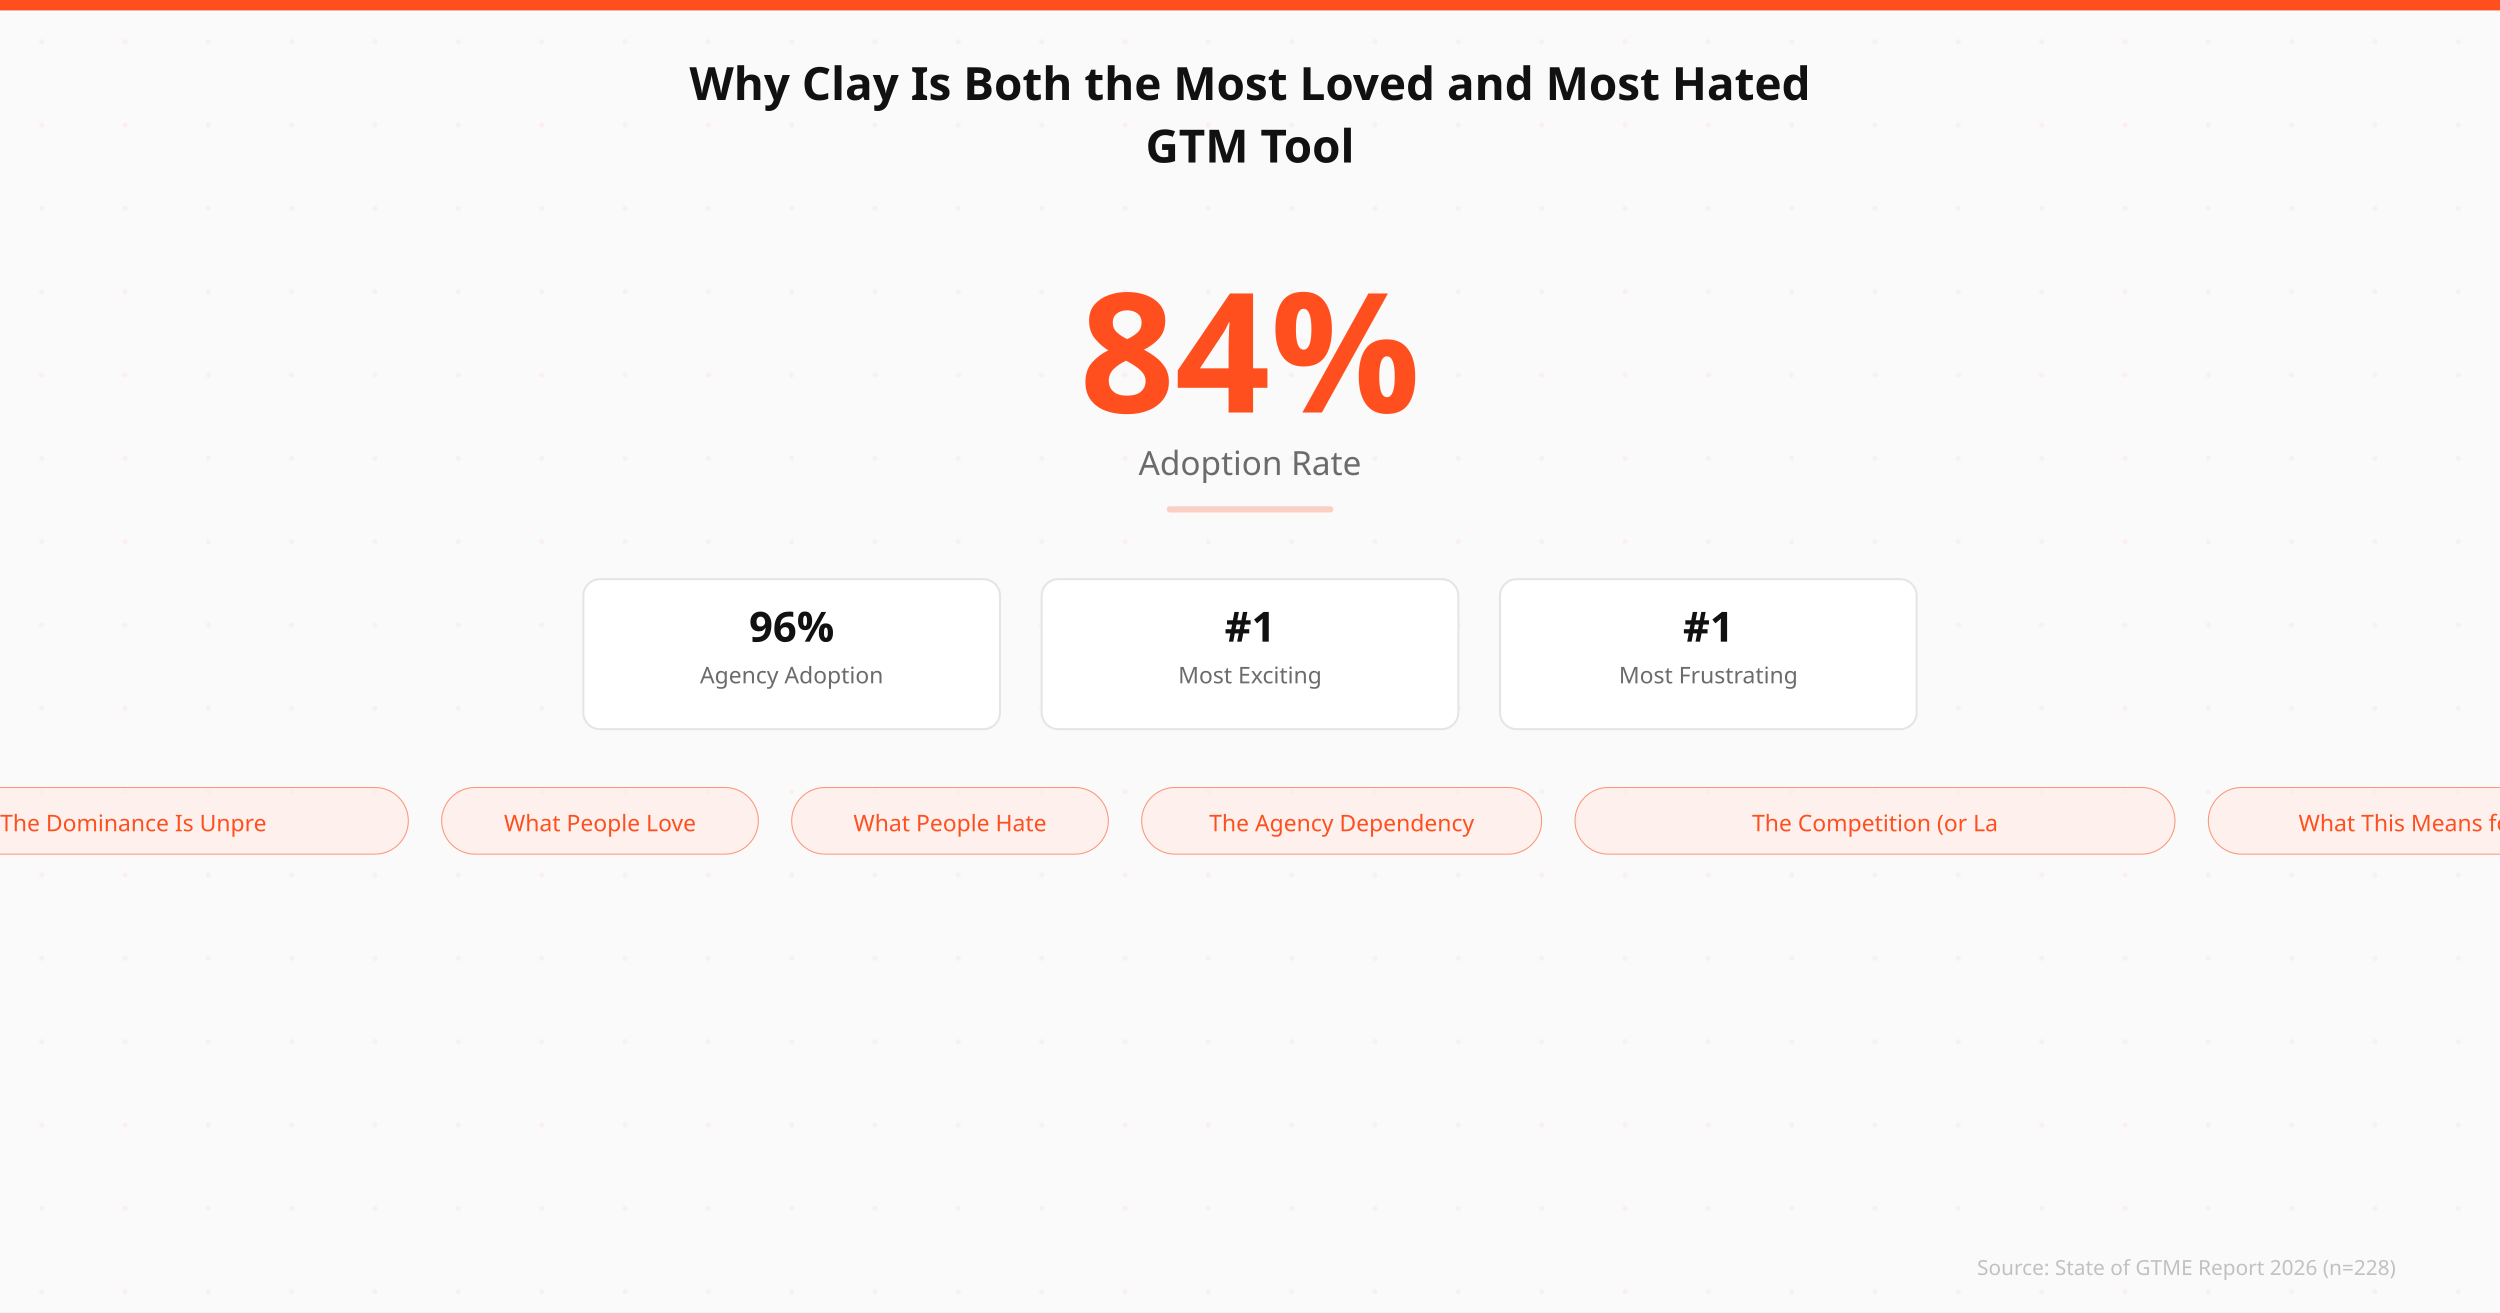
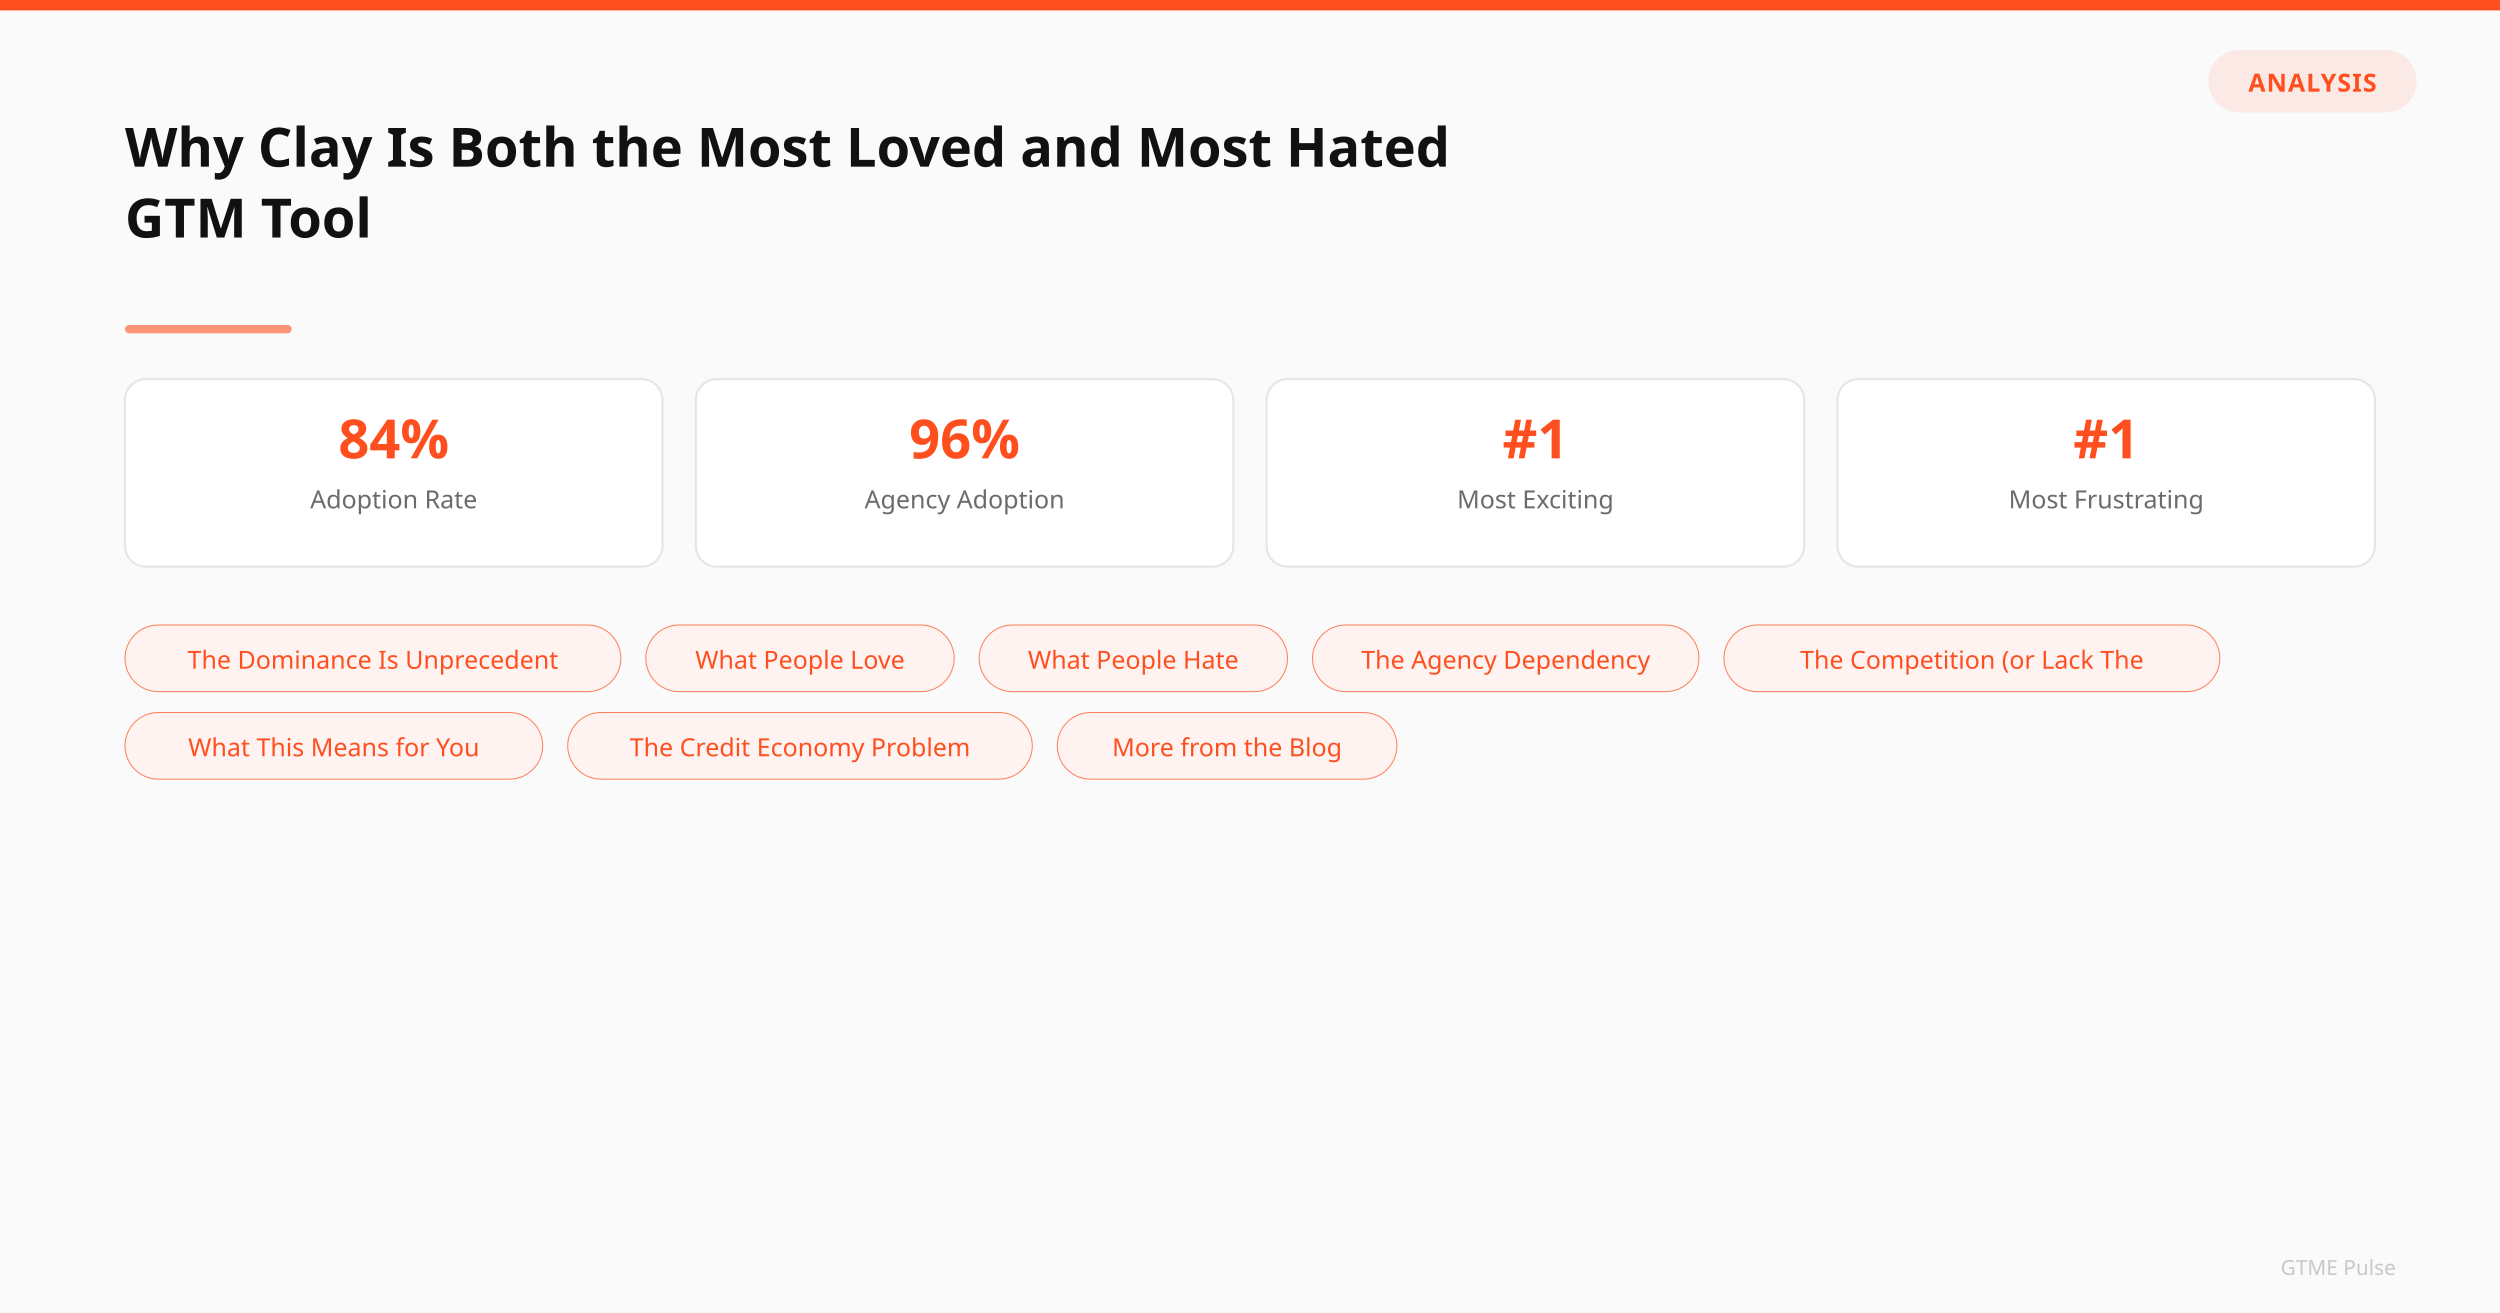
<svg xmlns="http://www.w3.org/2000/svg" viewBox="0 0 1200 630" width="1200" height="630">
-   <defs>
-     <pattern id="dots" x="0" y="0" width="40" height="40" patternUnits="userSpaceOnUse">
-       <circle cx="20" cy="20" r="1.2" fill="#FF4F1F" opacity="0.06" />
-     </pattern>
-   </defs>
  <rect width="1200" height="630" fill="#FAFAFA" />
-   <rect width="1200" height="630" fill="url(#dots)" />
  <rect x="0" y="0" width="1200" height="5" fill="#FF4F1F" />
-   <text x="600" y="48" text-anchor="middle" font-family="Sora, sans-serif" font-size="22" font-weight="700" fill="#111111">Why Clay Is Both the Most Loved and Most Hated</text>
-   <text x="600" y="78" text-anchor="middle" font-family="Sora, sans-serif" font-size="22" font-weight="700" fill="#111111">GTM Tool</text>
-   <text x="600" y="198" text-anchor="middle" font-family="Sora, sans-serif" font-size="80" font-weight="700" fill="#FF4F1F">84%</text>
-   <text x="600" y="228" text-anchor="middle" font-family="Plus Jakarta Sans, sans-serif" font-size="16" fill="#6B6B6B">Adoption Rate</text>
-   <rect x="560" y="243" width="80" height="3" rx="1.5" fill="#FF4F1F" opacity="0.25" />
-   <rect x="280.0" y="278" width="200" height="72" rx="8" fill="white" stroke="#E5E5E5" stroke-width="1" />
-   <text x="380.0" y="308" text-anchor="middle" font-family="Sora, sans-serif" font-size="20" font-weight="700" fill="#111111">96%</text>
-   <text x="380.0" y="328" text-anchor="middle" font-family="Plus Jakarta Sans, sans-serif" font-size="11" fill="#6B6B6B">Agency Adoption</text>
-   <rect x="500.0" y="278" width="200" height="72" rx="8" fill="white" stroke="#E5E5E5" stroke-width="1" />
-   <text x="600.0" y="308" text-anchor="middle" font-family="Sora, sans-serif" font-size="20" font-weight="700" fill="#111111">#1</text>
-   <text x="600.0" y="328" text-anchor="middle" font-family="Plus Jakarta Sans, sans-serif" font-size="11" fill="#6B6B6B">Most Exciting</text>
-   <rect x="720.0" y="278" width="200" height="72" rx="8" fill="white" stroke="#E5E5E5" stroke-width="1" />
-   <text x="820.0" y="308" text-anchor="middle" font-family="Sora, sans-serif" font-size="20" font-weight="700" fill="#111111">#1</text>
-   <text x="820.0" y="328" text-anchor="middle" font-family="Plus Jakarta Sans, sans-serif" font-size="11" fill="#6B6B6B">Most Frustrating</text>
-   <rect x="-68.0" y="378" width="264" height="32" rx="16" fill="#ffe9e4" stroke="#FF4F1F" stroke-width="0.5" opacity="0.6" />
-   <text x="64.0" y="399" text-anchor="middle" font-family="Plus Jakarta Sans, sans-serif" font-size="11" font-weight="500" fill="#FF4F1F">The Dominance Is Unpre</text>
-   <rect x="212.0" y="378" width="152" height="32" rx="16" fill="#ffe9e4" stroke="#FF4F1F" stroke-width="0.5" opacity="0.6" />
-   <text x="288.0" y="399" text-anchor="middle" font-family="Plus Jakarta Sans, sans-serif" font-size="11" font-weight="500" fill="#FF4F1F">What People Love</text>
-   <rect x="380.0" y="378" width="152" height="32" rx="16" fill="#ffe9e4" stroke="#FF4F1F" stroke-width="0.5" opacity="0.6" />
-   <text x="456.0" y="399" text-anchor="middle" font-family="Plus Jakarta Sans, sans-serif" font-size="11" font-weight="500" fill="#FF4F1F">What People Hate</text>
-   <rect x="548.0" y="378" width="192" height="32" rx="16" fill="#ffe9e4" stroke="#FF4F1F" stroke-width="0.5" opacity="0.6" />
-   <text x="644.0" y="399" text-anchor="middle" font-family="Plus Jakarta Sans, sans-serif" font-size="11" font-weight="500" fill="#FF4F1F">The Agency Dependency</text>
-   <rect x="756.0" y="378" width="288" height="32" rx="16" fill="#ffe9e4" stroke="#FF4F1F" stroke-width="0.5" opacity="0.6" />
-   <text x="900.0" y="399" text-anchor="middle" font-family="Plus Jakarta Sans, sans-serif" font-size="11" font-weight="500" fill="#FF4F1F">The Competition (or La</text>
-   <rect x="1060.0" y="378" width="208" height="32" rx="16" fill="#ffe9e4" stroke="#FF4F1F" stroke-width="0.5" opacity="0.6" />
-   <text x="1164.0" y="399" text-anchor="middle" font-family="Plus Jakarta Sans, sans-serif" font-size="11" font-weight="500" fill="#FF4F1F">What This Means for Yo</text>
-   <text x="1150" y="612" text-anchor="end" font-family="Plus Jakarta Sans, sans-serif" font-size="10" fill="#6B6B6B" opacity="0.4">Source: State of GTME Report 2026 (n=228)</text>
+   <rect x="1060" y="24" width="100" height="30" rx="15" fill="#FF4F1F" opacity="0.1" />
+   <text x="1110.0" y="44" text-anchor="middle" font-family="Plus Jakarta Sans, sans-serif" font-size="12" font-weight="600" fill="#FF4F1F" letter-spacing="0.5">ANALYSIS</text>
+   <text x="60" y="80" font-family="Sora, sans-serif" font-size="26" font-weight="700" fill="#111111">Why Clay Is Both the Most Loved and Most Hated</text>
+   <text x="60" y="114" font-family="Sora, sans-serif" font-size="26" font-weight="700" fill="#111111">GTM Tool</text>
+   <rect x="60" y="156" width="80" height="4" rx="2" fill="#FF4F1F" opacity="0.6" />
+   <rect x="60.0" y="182" width="258.0" height="90" rx="10" fill="white" stroke="#E5E5E5" stroke-width="1" />
+   <text x="189.0" y="220" text-anchor="middle" font-family="Sora, sans-serif" font-size="26" font-weight="700" fill="#FF4F1F">84%</text>
+   <text x="189.0" y="244" text-anchor="middle" font-family="Plus Jakarta Sans, sans-serif" font-size="12" fill="#6B6B6B">Adoption Rate</text>
+   <rect x="334.0" y="182" width="258.0" height="90" rx="10" fill="white" stroke="#E5E5E5" stroke-width="1" />
+   <text x="463.0" y="220" text-anchor="middle" font-family="Sora, sans-serif" font-size="26" font-weight="700" fill="#FF4F1F">96%</text>
+   <text x="463.0" y="244" text-anchor="middle" font-family="Plus Jakarta Sans, sans-serif" font-size="12" fill="#6B6B6B">Agency Adoption</text>
+   <rect x="608.0" y="182" width="258.0" height="90" rx="10" fill="white" stroke="#E5E5E5" stroke-width="1" />
+   <text x="737.0" y="220" text-anchor="middle" font-family="Sora, sans-serif" font-size="26" font-weight="700" fill="#FF4F1F">#1</text>
+   <text x="737.0" y="244" text-anchor="middle" font-family="Plus Jakarta Sans, sans-serif" font-size="12" fill="#6B6B6B">Most Exciting</text>
+   <rect x="882.0" y="182" width="258.0" height="90" rx="10" fill="white" stroke="#E5E5E5" stroke-width="1" />
+   <text x="1011.0" y="220" text-anchor="middle" font-family="Sora, sans-serif" font-size="26" font-weight="700" fill="#FF4F1F">#1</text>
+   <text x="1011.0" y="244" text-anchor="middle" font-family="Plus Jakarta Sans, sans-serif" font-size="12" fill="#6B6B6B">Most Frustrating</text>
+   <rect x="60" y="300" width="238.0" height="32" rx="16" fill="#fff0ed" stroke="#FF4F1F" stroke-width="0.5" opacity="0.7" />
+   <text x="179.0" y="321" text-anchor="middle" font-family="Plus Jakarta Sans, sans-serif" font-size="12" font-weight="500" fill="#FF4F1F">The Dominance Is Unprecedent</text>
+   <rect x="310.0" y="300" width="148.0" height="32" rx="16" fill="#fff0ed" stroke="#FF4F1F" stroke-width="0.5" opacity="0.7" />
+   <text x="384.0" y="321" text-anchor="middle" font-family="Plus Jakarta Sans, sans-serif" font-size="12" font-weight="500" fill="#FF4F1F">What People Love</text>
+   <rect x="470.0" y="300" width="148.0" height="32" rx="16" fill="#fff0ed" stroke="#FF4F1F" stroke-width="0.5" opacity="0.7" />
+   <text x="544.0" y="321" text-anchor="middle" font-family="Plus Jakarta Sans, sans-serif" font-size="12" font-weight="500" fill="#FF4F1F">What People Hate</text>
+   <rect x="630.0" y="300" width="185.5" height="32" rx="16" fill="#fff0ed" stroke="#FF4F1F" stroke-width="0.5" opacity="0.7" />
+   <text x="722.75" y="321" text-anchor="middle" font-family="Plus Jakarta Sans, sans-serif" font-size="12" font-weight="500" fill="#FF4F1F">The Agency Dependency</text>
+   <rect x="827.5" y="300" width="238.0" height="32" rx="16" fill="#fff0ed" stroke="#FF4F1F" stroke-width="0.5" opacity="0.7" />
+   <text x="946.5" y="321" text-anchor="middle" font-family="Plus Jakarta Sans, sans-serif" font-size="12" font-weight="500" fill="#FF4F1F">The Competition (or Lack The</text>
+   <rect x="60" y="342" width="200.5" height="32" rx="16" fill="#fff0ed" stroke="#FF4F1F" stroke-width="0.5" opacity="0.7" />
+   <text x="160.25" y="363" text-anchor="middle" font-family="Plus Jakarta Sans, sans-serif" font-size="12" font-weight="500" fill="#FF4F1F">What This Means for You</text>
+   <rect x="272.5" y="342" width="223.0" height="32" rx="16" fill="#fff0ed" stroke="#FF4F1F" stroke-width="0.5" opacity="0.7" />
+   <text x="384.0" y="363" text-anchor="middle" font-family="Plus Jakarta Sans, sans-serif" font-size="12" font-weight="500" fill="#FF4F1F">The Credit Economy Problem</text>
+   <rect x="507.5" y="342" width="163.0" height="32" rx="16" fill="#fff0ed" stroke="#FF4F1F" stroke-width="0.5" opacity="0.7" />
+   <text x="589.0" y="363" text-anchor="middle" font-family="Plus Jakarta Sans, sans-serif" font-size="12" font-weight="500" fill="#FF4F1F">More from the Blog</text>
+   <text x="1150" y="612" text-anchor="end" font-family="Plus Jakarta Sans, sans-serif" font-size="10" fill="#6B6B6B" opacity="0.35">GTME Pulse</text>
</svg>
